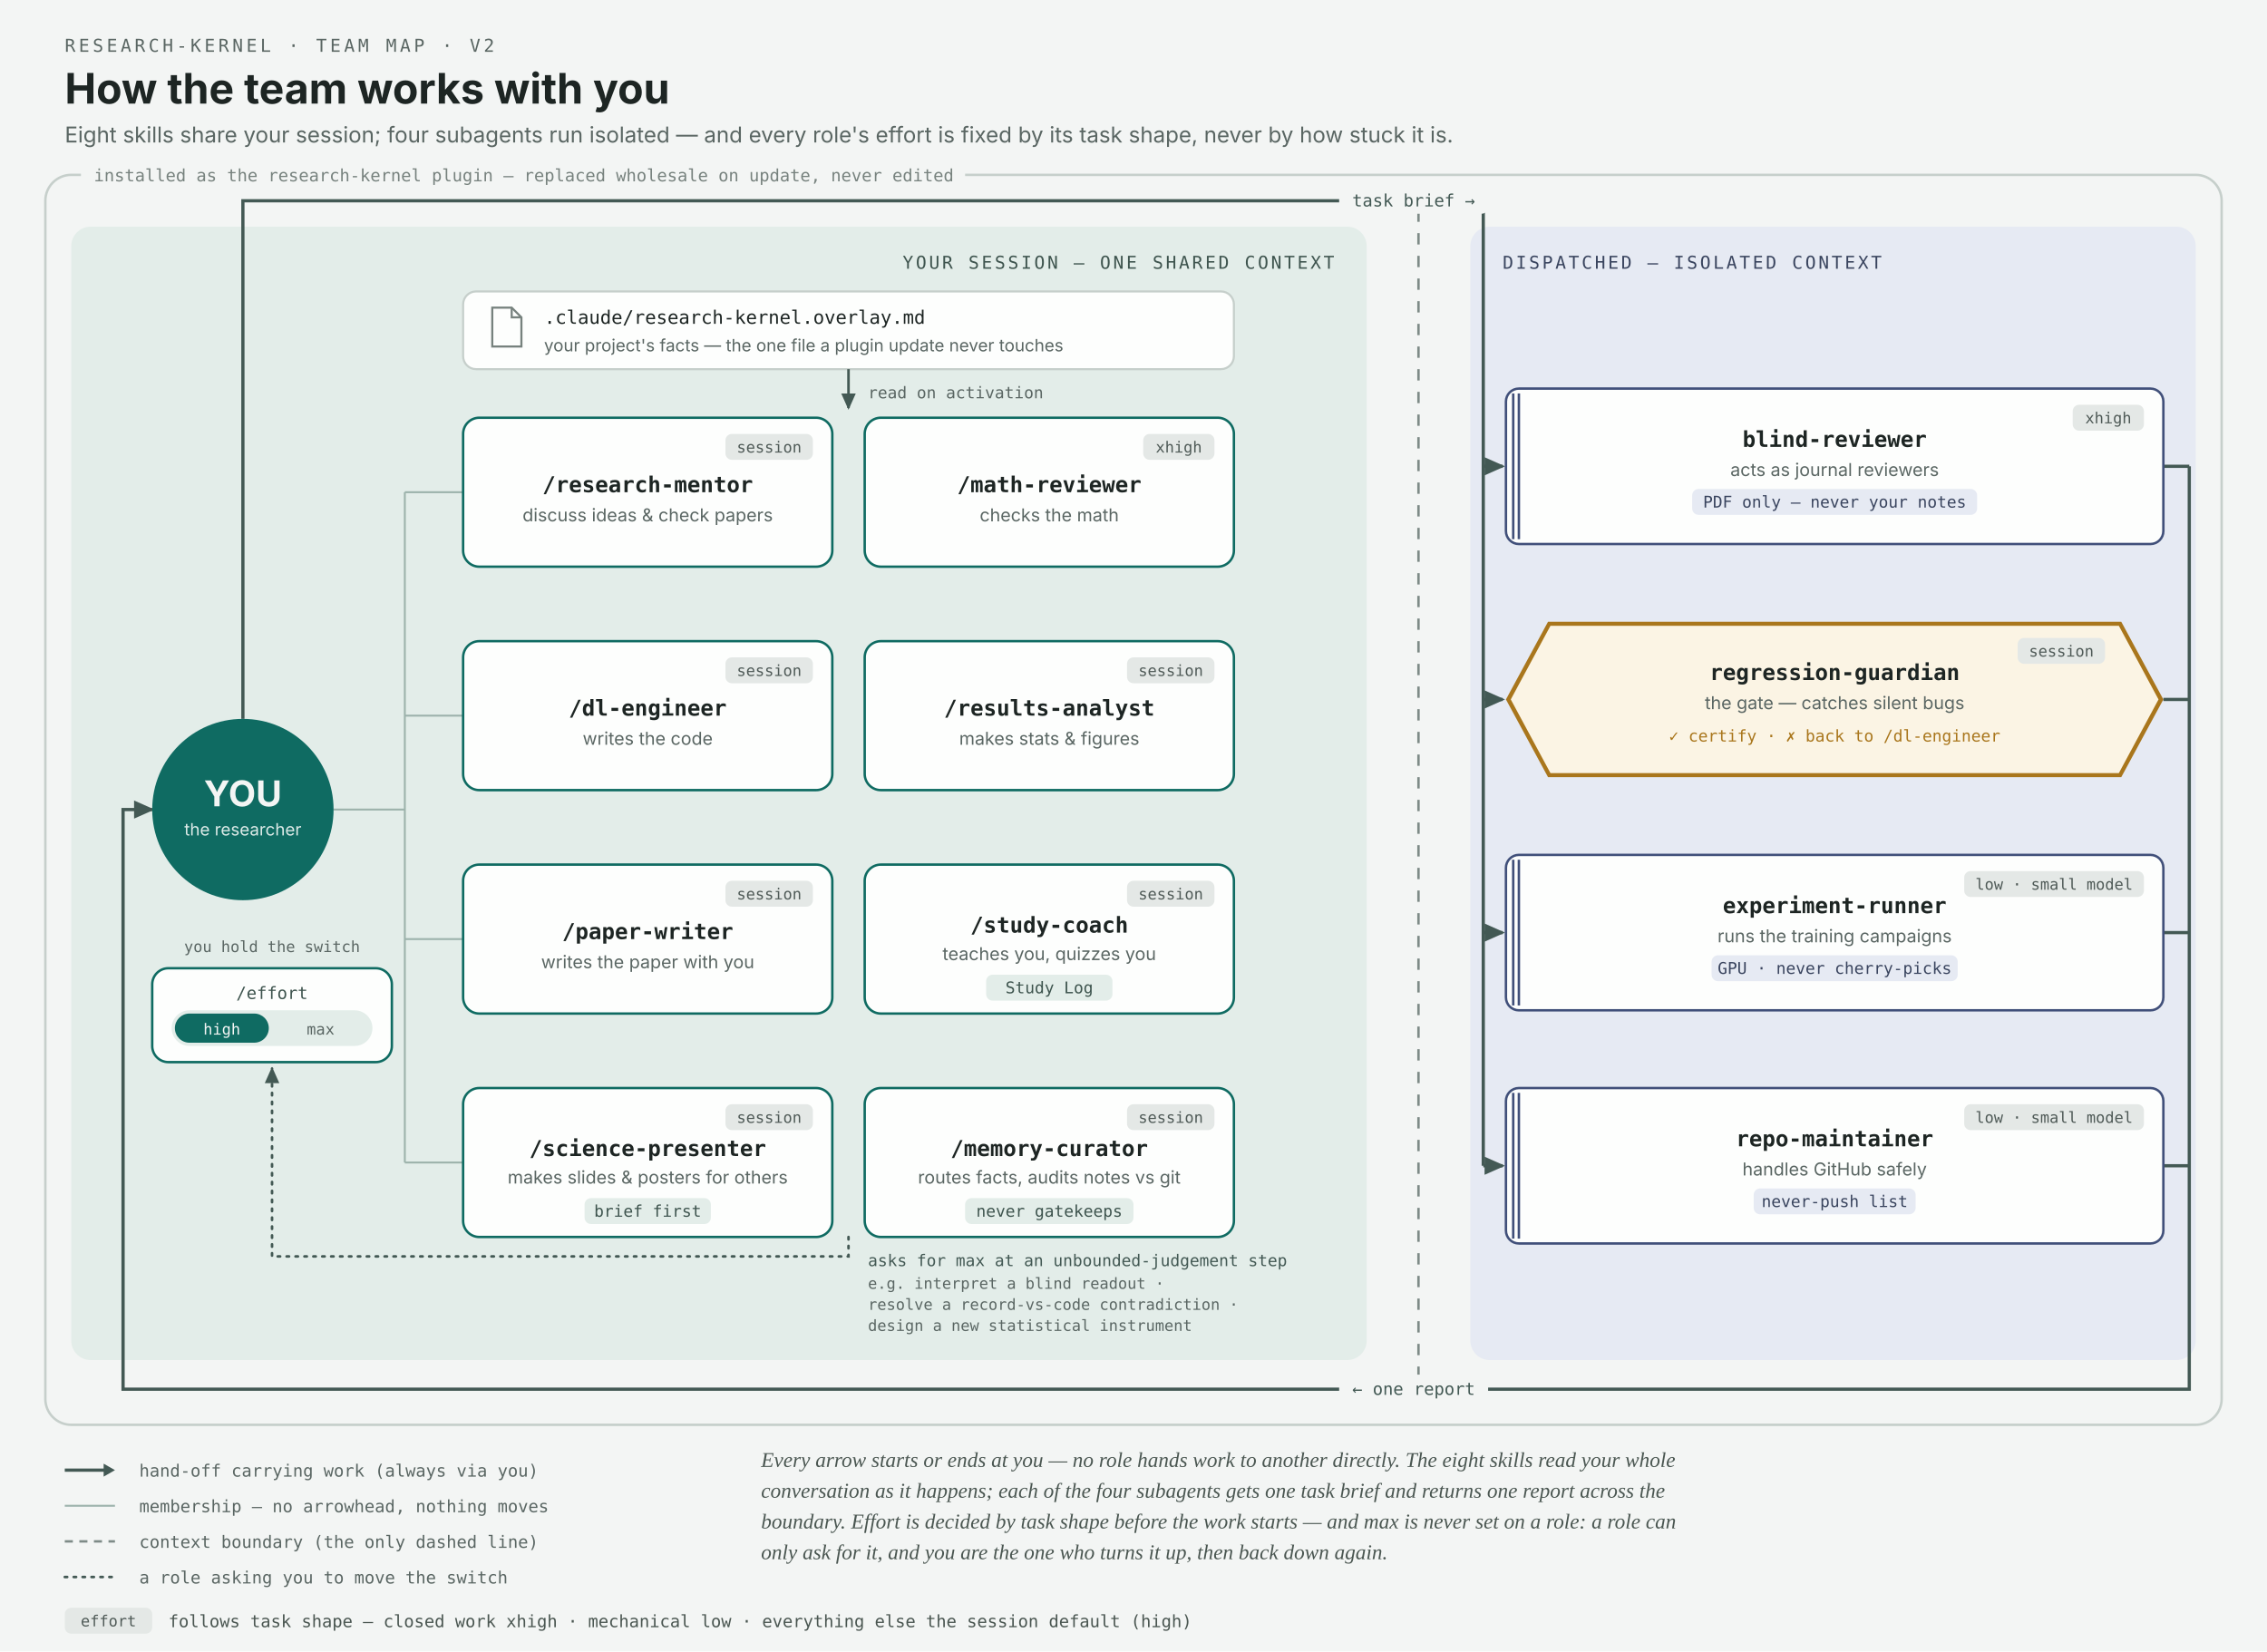
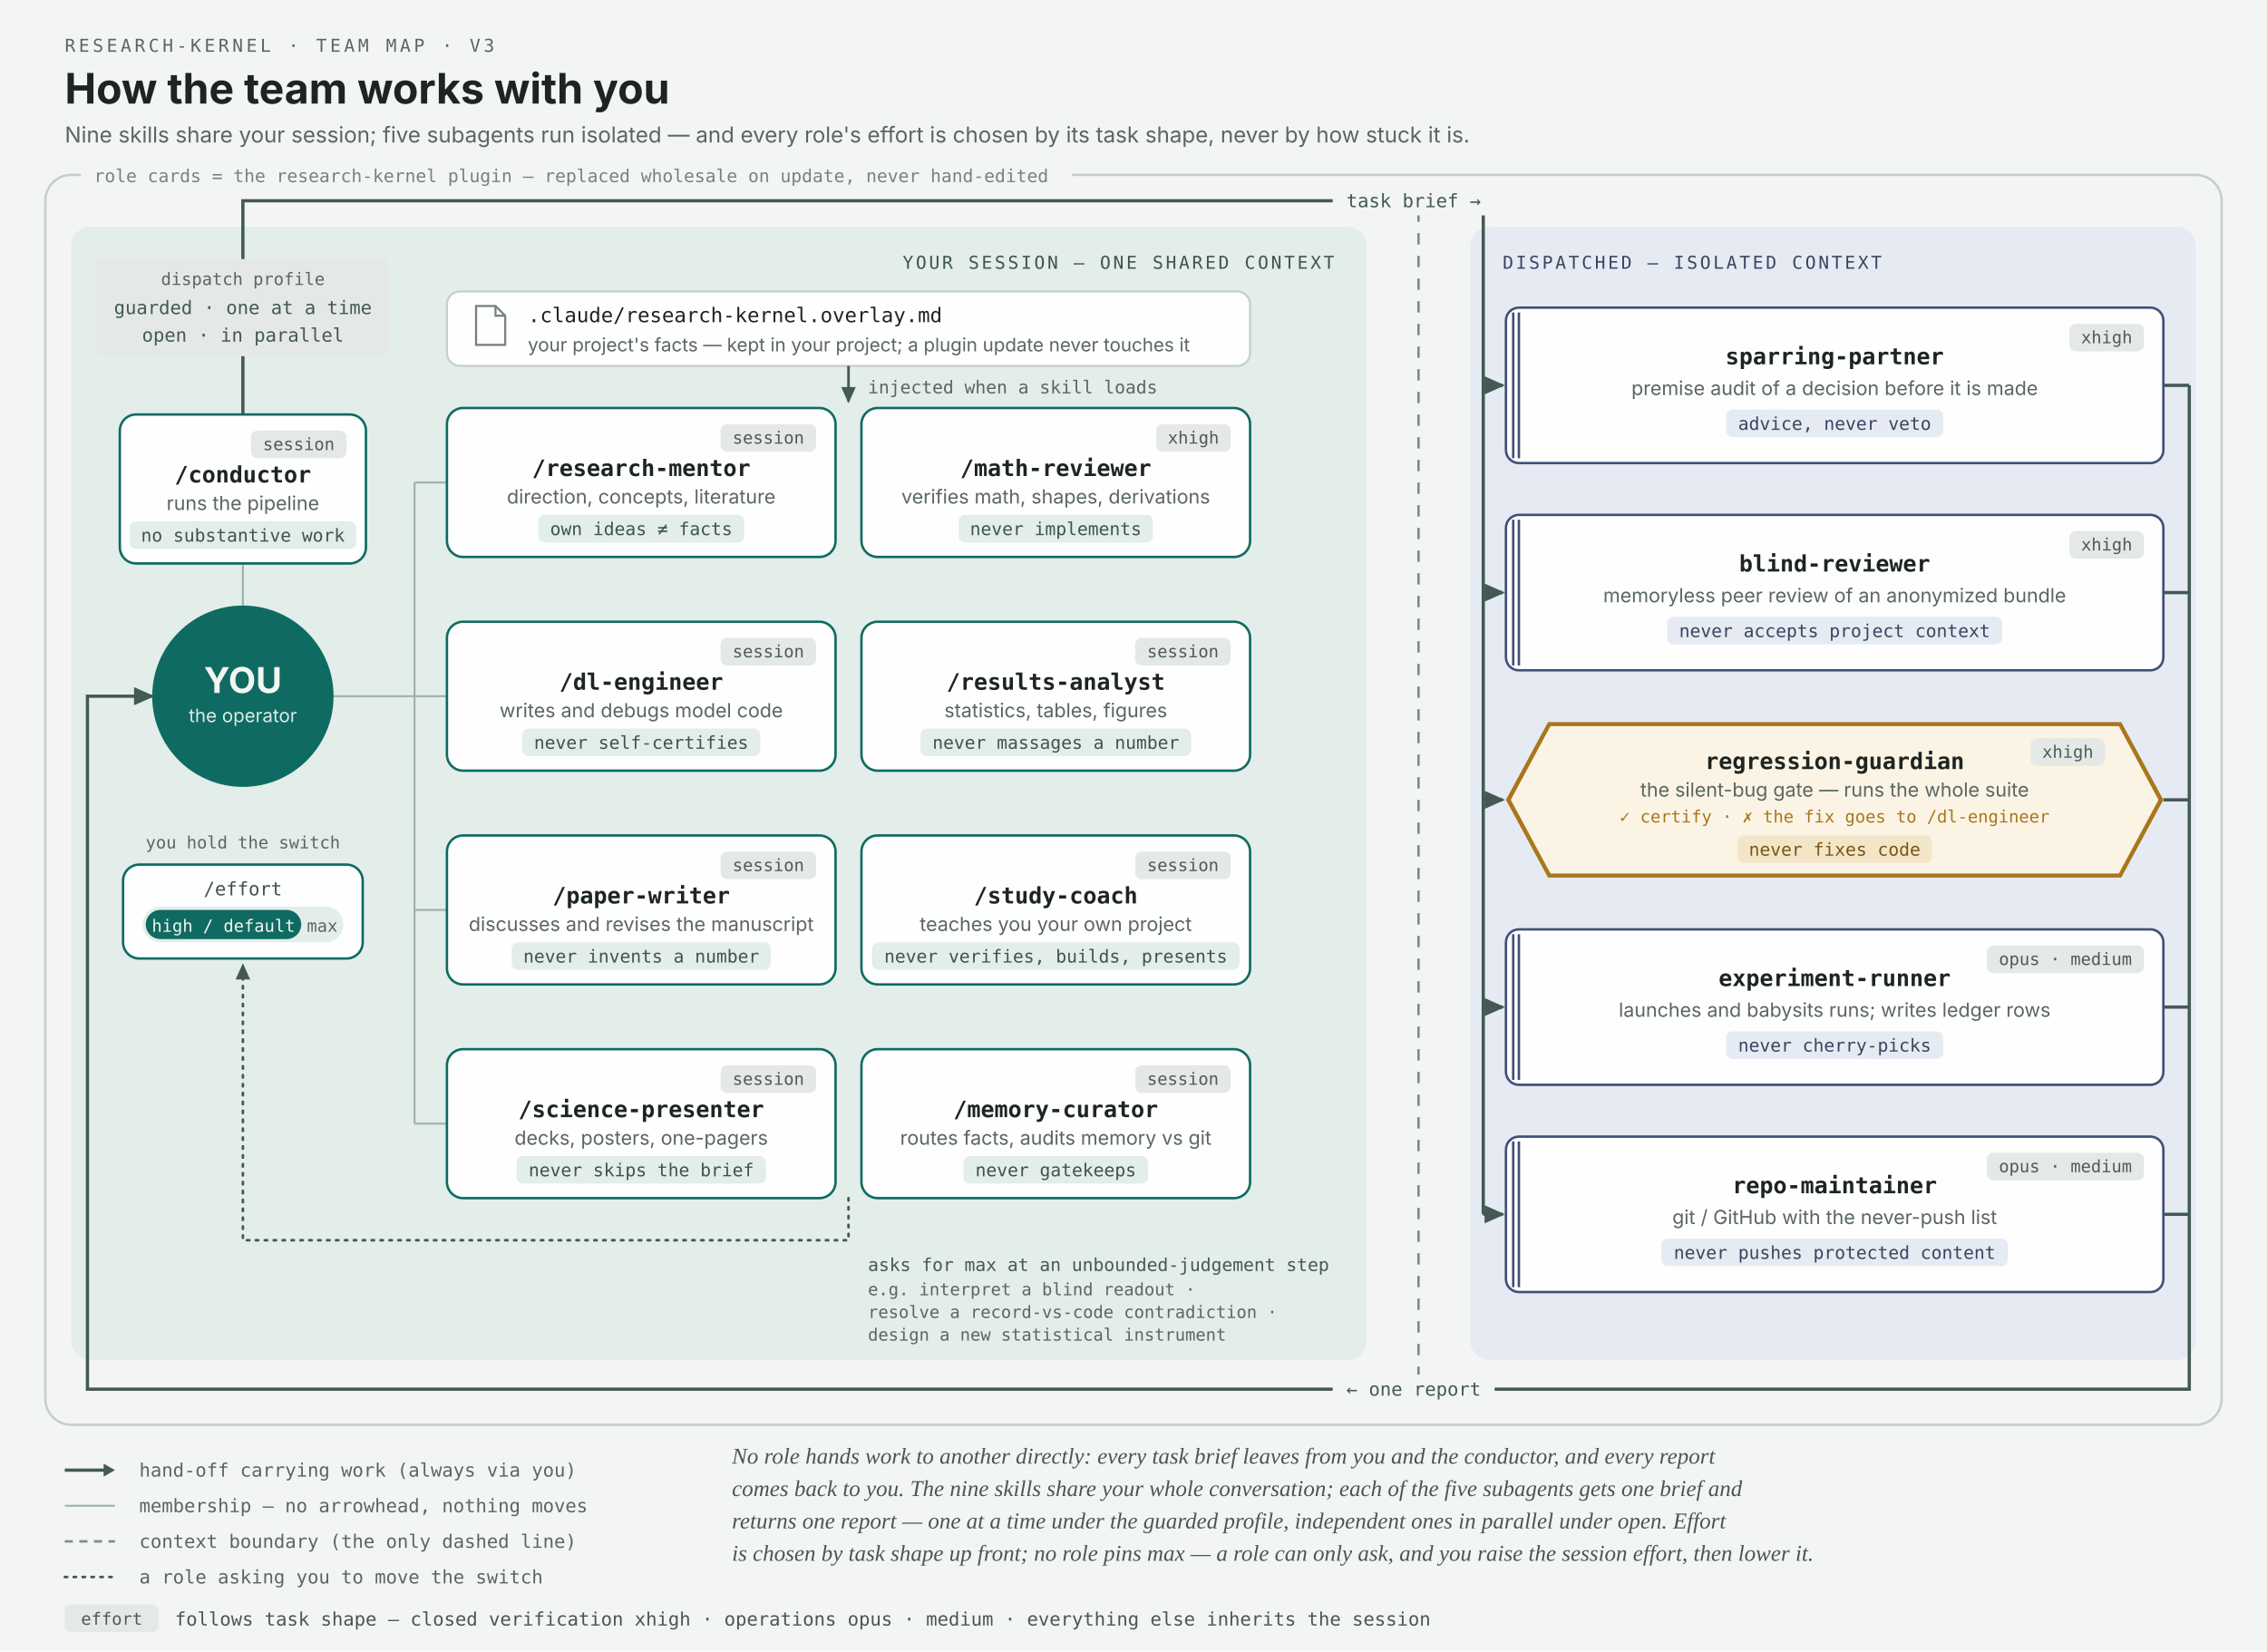
- <svg xmlns="http://www.w3.org/2000/svg" width="1400" height="1020" viewBox="0 0 1400 1020" role="img" aria-label="How the team works with you, version 2: eight skills share your session context; four subagents run isolated, receiving a task brief and returning one report; every role carries an effort badge set by its task shape, and only you hold the switch that raises the session to max.">
+ <svg xmlns="http://www.w3.org/2000/svg" width="1400" height="1020" viewBox="0 0 1400 1020" role="img" aria-label="How the team works with you, version 3: fourteen roles. Nine skills, the conductor among them, share your session context; five subagents run isolated, each receiving a task brief and returning one report, one at a time or in parallel according to the dispatch profile; every role carries an effort badge set by its task shape, and only you hold the switch that raises the session to max.">
  <defs>
    <marker id="head" viewBox="0 0 10 10" refX="8" refY="5" markerWidth="7" markerHeight="7" orient="auto-start-reverse">
      <path d="M 0 1 L 9 5 L 0 9 z" fill="#435954" />
    </marker>
  </defs>
  <style>
    .mono { font-family: ui-monospace, SFMono-Regular, Menlo, Consolas, monospace; }
    .sans { font-family: system-ui, -apple-system, "Segoe UI", sans-serif; }
    .serif { font-family: Georgia, "Times New Roman", serif; }
  </style>
  <rect x="0" y="0" width="1400" height="1020" fill="#F3F5F4" />
-   <text class="mono" x="40" y="32" font-size="11" letter-spacing="2" fill="#5A6663">RESEARCH-KERNEL · TEAM MAP · V2</text>
+   <text class="mono" x="40" y="32" font-size="11" letter-spacing="2" fill="#5A6663">RESEARCH-KERNEL · TEAM MAP · V3</text>
  <text class="sans" x="40" y="64" font-size="26" font-weight="700" fill="#1D2523">How the team works with you</text>
-   <text class="sans" x="40" y="88" font-size="13.5" fill="#5A6663">Eight skills share your session; four subagents run isolated — and every role's effort is fixed by its task shape, never by how stuck it is.</text>
+   <text class="sans" x="40" y="88" font-size="13.5" fill="#5A6663">Nine skills share your session; five subagents run isolated — and every role's effort is chosen by its task shape, never by how stuck it is.</text>
  <rect x="28" y="108" width="1344" height="772" rx="16" fill="none" stroke="#C6CFCB" stroke-width="1.5" />
-   <rect x="50" y="101" width="546" height="16" fill="#F3F5F4" />
-   <text class="mono" x="58" y="112" font-size="10.5" fill="#77827E">installed as the research-kernel plugin — replaced wholesale on update, never edited</text>
+   <rect x="50" y="100" width="612" height="17" fill="#F3F5F4" />
+   <text class="mono" x="58" y="112.5" font-size="11" fill="#77827E">role cards = the research-kernel plugin — replaced wholesale on update, never hand-edited</text>
  <rect x="44" y="140" width="800" height="700" rx="12" fill="#E3EDE9" />
  <rect x="908" y="140" width="448" height="700" rx="12" fill="#E6EAF3" />
  <line x1="876" y1="116" x2="876" y2="868" stroke="#7E8B87" stroke-width="1.5" stroke-dasharray="7 7" />
  <text class="mono" x="824" y="166" font-size="11" letter-spacing="1.5" text-anchor="end" fill="#3E544E">YOUR SESSION — ONE SHARED CONTEXT</text>
  <text class="mono" x="928" y="166" font-size="11" letter-spacing="1.5" fill="#39445E">DISPATCHED — ISOLATED CONTEXT</text>
-   <polyline points="150,444 150,124 916,124 916,720" fill="none" stroke="#435954" stroke-width="2" />
-   <line x1="916" y1="288" x2="928" y2="288" stroke="#435954" stroke-width="2" marker-end="url(#head)" />
-   <line x1="916" y1="432" x2="928" y2="432" stroke="#435954" stroke-width="2" marker-end="url(#head)" />
-   <line x1="916" y1="576" x2="928" y2="576" stroke="#435954" stroke-width="2" marker-end="url(#head)" />
-   <line x1="916" y1="720" x2="928" y2="720" stroke="#435954" stroke-width="2" marker-end="url(#head)" />
-   <line x1="1336" y1="288" x2="1352" y2="288" stroke="#435954" stroke-width="2" />
-   <line x1="1336" y1="432" x2="1352" y2="432" stroke="#435954" stroke-width="2" />
-   <line x1="1336" y1="576" x2="1352" y2="576" stroke="#435954" stroke-width="2" />
-   <line x1="1336" y1="720" x2="1352" y2="720" stroke="#435954" stroke-width="2" />
-   <polyline points="1352,288 1352,858 76,858 76,500 94,500" fill="none" stroke="#435954" stroke-width="2" marker-end="url(#head)" />
-   <rect x="827" y="115" width="92" height="17" rx="4" fill="#F3F5F4" />
-   <text class="mono" x="873" y="127.5" font-size="10.5" text-anchor="middle" fill="#435954">task brief →</text>
-   <rect x="827" y="849" width="92" height="17" rx="4" fill="#F3F5F4" />
-   <text class="mono" x="873" y="861.5" font-size="10.5" text-anchor="middle" fill="#435954">← one report</text>
-   <line x1="206" y1="500" x2="250" y2="500" stroke="#9DB3AC" stroke-width="1.2" />
-   <line x1="250" y1="304" x2="250" y2="718" stroke="#9DB3AC" stroke-width="1.2" />
-   <line x1="250" y1="304" x2="286" y2="304" stroke="#9DB3AC" stroke-width="1.2" />
-   <line x1="250" y1="442" x2="286" y2="442" stroke="#9DB3AC" stroke-width="1.2" />
-   <line x1="250" y1="580" x2="286" y2="580" stroke="#9DB3AC" stroke-width="1.2" />
-   <line x1="250" y1="718" x2="286" y2="718" stroke="#9DB3AC" stroke-width="1.2" />
-   <circle cx="150" cy="500" r="56" fill="#0F6B62" />
-   <text class="sans" x="150" y="498" font-size="22" font-weight="700" text-anchor="middle" fill="#F3F5F4">YOU</text>
-   <text class="sans" x="150" y="516" font-size="10.5" text-anchor="middle" fill="#DCEAE7">the researcher</text>
-   <text class="mono" x="168" y="588" font-size="9.5" text-anchor="middle" fill="#5A6663">you hold the switch</text>
-   <rect x="94" y="598" width="148" height="58" rx="10" fill="#FDFEFD" stroke="#0F6B62" stroke-width="1.5" />
-   <text class="mono" x="168" y="617" font-size="10.5" text-anchor="middle" fill="#3E544E">/effort</text>
-   <rect x="106" y="624" width="124" height="22" rx="11" fill="#E3EDE9" />
-   <rect x="108" y="626" width="58" height="18" rx="9" fill="#0F6B62" />
-   <text class="mono" x="137" y="639" font-size="9.5" text-anchor="middle" fill="#F3F5F4">high</text>
-   <text class="mono" x="198" y="639" font-size="9.5" text-anchor="middle" fill="#5A6663">max</text>
-   <polyline points="524,764 524,776 168,776 168,660" fill="none" stroke="#435954" stroke-width="1.6" stroke-dasharray="1.5 4" stroke-linecap="round" marker-end="url(#head)" />
-   <text class="mono" x="536" y="782" font-size="10" fill="#435954">asks for max at an unbounded-judgement step</text>
-   <text class="mono" x="536" y="796" font-size="9.5" fill="#5A6663">e.g. interpret a blind readout ·</text>
-   <text class="mono" x="536" y="809" font-size="9.5" fill="#5A6663">resolve a record-vs-code contradiction ·</text>
-   <text class="mono" x="536" y="822" font-size="9.5" fill="#5A6663">design a new statistical instrument</text>
-   <rect x="286" y="180" width="476" height="48" rx="8" fill="#FDFEFD" stroke="#C6CFCB" stroke-width="1.3" />
-   <path d="M 304 190 H 316 L 322 196 V 214 H 304 Z" fill="none" stroke="#77827E" stroke-width="1.3" />
-   <path d="M 316 190 V 196 H 322" fill="none" stroke="#77827E" stroke-width="1.3" />
-   <text class="mono" x="336" y="200" font-size="11.5" fill="#1D2523">.claude/research-kernel.overlay.md</text>
-   <text class="sans" x="336" y="217" font-size="10.5" fill="#5A6663">your project's facts — the one file a plugin update never touches</text>
-   <line x1="524" y1="228" x2="524" y2="252" stroke="#435954" stroke-width="1.6" marker-end="url(#head)" />
-   <text class="mono" x="536" y="246" font-size="10" fill="#5A6663">read on activation</text>
-   <g>
-     <rect x="286" y="258" width="228" height="92" rx="10" fill="#FDFEFD" stroke="#0F6B62" stroke-width="1.5" />
-     <rect x="448" y="268" width="54" height="16" rx="4" fill="#E4E8E6" />
-     <text class="mono" x="475" y="279.5" font-size="9.5" text-anchor="middle" fill="#4F5A57">session</text>
-     <text class="mono" x="400" y="304" font-size="13.5" font-weight="600" text-anchor="middle" fill="#1D2523">/research-mentor</text>
-     <text class="sans" x="400" y="322" font-size="11" text-anchor="middle" fill="#5A6663">discuss ideas &amp; check papers</text>
-   </g>
-   <g>
-     <rect x="534" y="258" width="228" height="92" rx="10" fill="#FDFEFD" stroke="#0F6B62" stroke-width="1.5" />
-     <rect x="706" y="268" width="44" height="16" rx="4" fill="#E4E8E6" />
-     <text class="mono" x="728" y="279.5" font-size="9.5" text-anchor="middle" fill="#4F5A57">xhigh</text>
-     <text class="mono" x="648" y="304" font-size="13.5" font-weight="600" text-anchor="middle" fill="#1D2523">/math-reviewer</text>
-     <text class="sans" x="648" y="322" font-size="11" text-anchor="middle" fill="#5A6663">checks the math</text>
-   </g>
-   <g>
-     <rect x="286" y="396" width="228" height="92" rx="10" fill="#FDFEFD" stroke="#0F6B62" stroke-width="1.5" />
-     <rect x="448" y="406" width="54" height="16" rx="4" fill="#E4E8E6" />
-     <text class="mono" x="475" y="417.5" font-size="9.5" text-anchor="middle" fill="#4F5A57">session</text>
-     <text class="mono" x="400" y="442" font-size="13.5" font-weight="600" text-anchor="middle" fill="#1D2523">/dl-engineer</text>
-     <text class="sans" x="400" y="460" font-size="11" text-anchor="middle" fill="#5A6663">writes the code</text>
-   </g>
-   <g>
-     <rect x="534" y="396" width="228" height="92" rx="10" fill="#FDFEFD" stroke="#0F6B62" stroke-width="1.5" />
-     <rect x="696" y="406" width="54" height="16" rx="4" fill="#E4E8E6" />
-     <text class="mono" x="723" y="417.5" font-size="9.5" text-anchor="middle" fill="#4F5A57">session</text>
-     <text class="mono" x="648" y="442" font-size="13.5" font-weight="600" text-anchor="middle" fill="#1D2523">/results-analyst</text>
-     <text class="sans" x="648" y="460" font-size="11" text-anchor="middle" fill="#5A6663">makes stats &amp; figures</text>
-   </g>
-   <g>
-     <rect x="286" y="534" width="228" height="92" rx="10" fill="#FDFEFD" stroke="#0F6B62" stroke-width="1.5" />
-     <rect x="448" y="544" width="54" height="16" rx="4" fill="#E4E8E6" />
-     <text class="mono" x="475" y="555.5" font-size="9.5" text-anchor="middle" fill="#4F5A57">session</text>
-     <text class="mono" x="400" y="580" font-size="13.5" font-weight="600" text-anchor="middle" fill="#1D2523">/paper-writer</text>
-     <text class="sans" x="400" y="598" font-size="11" text-anchor="middle" fill="#5A6663">writes the paper with you</text>
-   </g>
-   <g>
-     <rect x="534" y="534" width="228" height="92" rx="10" fill="#FDFEFD" stroke="#0F6B62" stroke-width="1.5" />
-     <rect x="696" y="544" width="54" height="16" rx="4" fill="#E4E8E6" />
-     <text class="mono" x="723" y="555.5" font-size="9.5" text-anchor="middle" fill="#4F5A57">session</text>
-     <text class="mono" x="648" y="576" font-size="13.5" font-weight="600" text-anchor="middle" fill="#1D2523">/study-coach</text>
-     <text class="sans" x="648" y="593" font-size="11" text-anchor="middle" fill="#5A6663">teaches you, quizzes you</text>
-     <rect x="609" y="602" width="78" height="16" rx="4" fill="#E3EDE9" />
-     <text class="mono" x="648" y="613.5" font-size="10" text-anchor="middle" fill="#3E544E">Study Log</text>
-   </g>
-   <g>
-     <rect x="286" y="672" width="228" height="92" rx="10" fill="#FDFEFD" stroke="#0F6B62" stroke-width="1.5" />
-     <rect x="448" y="682" width="54" height="16" rx="4" fill="#E4E8E6" />
-     <text class="mono" x="475" y="693.5" font-size="9.5" text-anchor="middle" fill="#4F5A57">session</text>
-     <text class="mono" x="400" y="714" font-size="13.5" font-weight="600" text-anchor="middle" fill="#1D2523">/science-presenter</text>
-     <text class="sans" x="400" y="731" font-size="11" text-anchor="middle" fill="#5A6663">makes slides &amp; posters for others</text>
-     <rect x="361" y="740" width="78" height="16" rx="4" fill="#E3EDE9" />
-     <text class="mono" x="400" y="751.5" font-size="10" text-anchor="middle" fill="#3E544E">brief first</text>
-   </g>
-   <g>
-     <rect x="534" y="672" width="228" height="92" rx="10" fill="#FDFEFD" stroke="#0F6B62" stroke-width="1.5" />
-     <rect x="696" y="682" width="54" height="16" rx="4" fill="#E4E8E6" />
-     <text class="mono" x="723" y="693.5" font-size="9.5" text-anchor="middle" fill="#4F5A57">session</text>
-     <text class="mono" x="648" y="714" font-size="13.5" font-weight="600" text-anchor="middle" fill="#1D2523">/memory-curator</text>
-     <text class="sans" x="648" y="731" font-size="11" text-anchor="middle" fill="#5A6663">routes facts, audits notes vs git</text>
-     <rect x="596" y="740" width="104" height="16" rx="4" fill="#E3EDE9" />
-     <text class="mono" x="648" y="751.5" font-size="10" text-anchor="middle" fill="#3E544E">never gatekeeps</text>
-   </g>
-   <g>
-     <rect x="930" y="240" width="406" height="96" rx="8" fill="#FDFEFD" stroke="#41507A" stroke-width="1.5" />
-     <line x1="934.5" y1="243" x2="934.5" y2="333" stroke="#41507A" stroke-width="1.5" />
-     <line x1="938" y1="243" x2="938" y2="333" stroke="#41507A" stroke-width="1.5" />
-     <rect x="1280" y="250" width="44" height="16" rx="4" fill="#E4E8E6" />
-     <text class="mono" x="1302" y="261.5" font-size="9.5" text-anchor="middle" fill="#4F5A57">xhigh</text>
-     <text class="mono" x="1133" y="276" font-size="13.5" font-weight="600" text-anchor="middle" fill="#1D2523">blind-reviewer</text>
-     <text class="sans" x="1133" y="294" font-size="11" text-anchor="middle" fill="#5A6663">acts as journal reviewers</text>
-     <rect x="1045" y="302" width="176" height="16" rx="4" fill="#E6EAF3" />
-     <text class="mono" x="1133" y="313.5" font-size="10" text-anchor="middle" fill="#39445E">PDF only — never your notes</text>
-   </g>
-   <g>
-     <polygon points="956,384 1310,384 1336,432 1310,480 956,480 930,432" fill="#A9761C" />
-     <polygon points="957.5,386.5 1308.5,386.5 1333,432 1308.5,477.5 957.5,477.5 933,432" fill="#FBF4E4" />
-     <rect x="1246" y="394" width="54" height="16" rx="4" fill="#E4E8E6" />
-     <text class="mono" x="1273" y="405.5" font-size="9.5" text-anchor="middle" fill="#4F5A57">session</text>
-     <text class="mono" x="1133" y="420" font-size="13.5" font-weight="600" text-anchor="middle" fill="#1D2523">regression-guardian</text>
-     <text class="sans" x="1133" y="438" font-size="11" text-anchor="middle" fill="#5A6663">the gate — catches silent bugs</text>
-     <text class="mono" x="1133" y="458" font-size="10" text-anchor="middle" fill="#A9761C">✓ certify   ·   ✗ back to /dl-engineer</text>
-   </g>
-   <g>
-     <rect x="930" y="528" width="406" height="96" rx="8" fill="#FDFEFD" stroke="#41507A" stroke-width="1.5" />
-     <line x1="934.5" y1="531" x2="934.5" y2="621" stroke="#41507A" stroke-width="1.5" />
-     <line x1="938" y1="531" x2="938" y2="621" stroke="#41507A" stroke-width="1.5" />
-     <rect x="1213" y="538" width="111" height="16" rx="4" fill="#E4E8E6" />
-     <text class="mono" x="1268.5" y="549.5" font-size="9.5" text-anchor="middle" fill="#4F5A57">low · small model</text>
-     <text class="mono" x="1133" y="564" font-size="13.5" font-weight="600" text-anchor="middle" fill="#1D2523">experiment-runner</text>
-     <text class="sans" x="1133" y="582" font-size="11" text-anchor="middle" fill="#5A6663">runs the training campaigns</text>
-     <rect x="1057" y="590" width="152" height="16" rx="4" fill="#E6EAF3" />
-     <text class="mono" x="1133" y="601.5" font-size="10" text-anchor="middle" fill="#39445E">GPU · never cherry-picks</text>
-   </g>
-   <g>
-     <rect x="930" y="672" width="406" height="96" rx="8" fill="#FDFEFD" stroke="#41507A" stroke-width="1.5" />
-     <line x1="934.5" y1="675" x2="934.5" y2="765" stroke="#41507A" stroke-width="1.5" />
-     <line x1="938" y1="675" x2="938" y2="765" stroke="#41507A" stroke-width="1.5" />
-     <rect x="1213" y="682" width="111" height="16" rx="4" fill="#E4E8E6" />
-     <text class="mono" x="1268.5" y="693.5" font-size="9.5" text-anchor="middle" fill="#4F5A57">low · small model</text>
-     <text class="mono" x="1133" y="708" font-size="13.5" font-weight="600" text-anchor="middle" fill="#1D2523">repo-maintainer</text>
-     <text class="sans" x="1133" y="726" font-size="11" text-anchor="middle" fill="#5A6663">handles GitHub safely</text>
-     <rect x="1083" y="734" width="100" height="16" rx="4" fill="#E6EAF3" />
-     <text class="mono" x="1133" y="745.5" font-size="10" text-anchor="middle" fill="#39445E">never-push list</text>
+   <polyline points="150,256 150,124 916,124 916,750" fill="none" stroke="#435954" stroke-width="2" />
+   <line x1="916" y1="238" x2="928" y2="238" stroke="#435954" stroke-width="2" marker-end="url(#head)" />
+   <line x1="916" y1="366" x2="928" y2="366" stroke="#435954" stroke-width="2" marker-end="url(#head)" />
+   <line x1="916" y1="494" x2="928" y2="494" stroke="#435954" stroke-width="2" marker-end="url(#head)" />
+   <line x1="916" y1="622" x2="928" y2="622" stroke="#435954" stroke-width="2" marker-end="url(#head)" />
+   <line x1="916" y1="750" x2="928" y2="750" stroke="#435954" stroke-width="2" marker-end="url(#head)" />
+   <line x1="1336" y1="238" x2="1352" y2="238" stroke="#435954" stroke-width="2" />
+   <line x1="1336" y1="366" x2="1352" y2="366" stroke="#435954" stroke-width="2" />
+   <line x1="1336" y1="494" x2="1352" y2="494" stroke="#435954" stroke-width="2" />
+   <line x1="1336" y1="622" x2="1352" y2="622" stroke="#435954" stroke-width="2" />
+   <line x1="1336" y1="750" x2="1352" y2="750" stroke="#435954" stroke-width="2" />
+   <polyline points="1352,238 1352,858 54,858 54,430 94,430" fill="none" stroke="#435954" stroke-width="2" marker-end="url(#head)" />
+   <rect x="823" y="115" width="100" height="18" rx="4" fill="#F3F5F4" />
+   <text class="mono" x="873" y="128" font-size="11.5" text-anchor="middle" fill="#435954">task brief →</text>
+   <rect x="823" y="849" width="100" height="18" rx="4" fill="#F3F5F4" />
+   <text class="mono" x="873" y="862" font-size="11.5" text-anchor="middle" fill="#435954">← one report</text>
+   <rect x="60" y="160" width="180" height="60" rx="4" fill="#E4E8E6" />
+   <text class="mono" x="150" y="176" font-size="10.5" text-anchor="middle" fill="#5A6663">dispatch profile</text>
+   <text class="mono" x="150" y="194" font-size="11.5" text-anchor="middle" fill="#435954">guarded · one at a time</text>
+   <text class="mono" x="150" y="211" font-size="11.5" text-anchor="middle" fill="#435954">open · in parallel</text>
+   <line x1="150" y1="348" x2="150" y2="374" stroke="#9DB3AC" stroke-width="1.2" />
+   <line x1="206" y1="430" x2="256" y2="430" stroke="#9DB3AC" stroke-width="1.2" />
+   <line x1="256" y1="298" x2="256" y2="694" stroke="#9DB3AC" stroke-width="1.2" />
+   <line x1="256" y1="298" x2="276" y2="298" stroke="#9DB3AC" stroke-width="1.2" />
+   <line x1="256" y1="430" x2="276" y2="430" stroke="#9DB3AC" stroke-width="1.2" />
+   <line x1="256" y1="562" x2="276" y2="562" stroke="#9DB3AC" stroke-width="1.2" />
+   <line x1="256" y1="694" x2="276" y2="694" stroke="#9DB3AC" stroke-width="1.2" />
+   <circle cx="150" cy="430" r="56" fill="#0F6B62" />
+   <text class="sans" x="150" y="428" font-size="22" font-weight="700" text-anchor="middle" fill="#F3F5F4">YOU</text>
+   <text class="sans" x="150" y="446" font-size="11.5" text-anchor="middle" fill="#DCEAE7">the operator</text>
+   <text class="mono" x="150" y="524" font-size="10.5" text-anchor="middle" fill="#5A6663">you hold the switch</text>
+   <rect x="76" y="534" width="148" height="58" rx="10" fill="#FDFEFD" stroke="#0F6B62" stroke-width="1.5" />
+   <text class="mono" x="150" y="553" font-size="11.5" text-anchor="middle" fill="#3E544E">/effort</text>
+   <rect x="88" y="560" width="124" height="22" rx="11" fill="#E3EDE9" />
+   <rect x="90" y="562" width="96" height="18" rx="9" fill="#0F6B62" />
+   <text class="mono" x="138" y="575.5" font-size="10.5" text-anchor="middle" fill="#F3F5F4">high / default</text>
+   <text class="mono" x="199" y="575.5" font-size="10.5" text-anchor="middle" fill="#5A6663">max</text>
+   <polyline points="524,740 524,766 150,766 150,596" fill="none" stroke="#435954" stroke-width="1.6" stroke-dasharray="1.5 4" stroke-linecap="round" marker-end="url(#head)" />
+   <text class="mono" x="536" y="785" font-size="11" fill="#435954">asks for max at an unbounded-judgement step</text>
+   <text class="mono" x="536" y="800" font-size="10.5" fill="#5A6663">e.g. interpret a blind readout ·</text>
+   <text class="mono" x="536" y="814" font-size="10.5" fill="#5A6663">resolve a record-vs-code contradiction ·</text>
+   <text class="mono" x="536" y="828" font-size="10.5" fill="#5A6663">design a new statistical instrument</text>
+   <rect x="276" y="180" width="496" height="46" rx="8" fill="#FDFEFD" stroke="#C6CFCB" stroke-width="1.3" />
+   <path d="M 294 189 H 306 L 312 195 V 213 H 294 Z" fill="none" stroke="#77827E" stroke-width="1.3" />
+   <path d="M 306 189 V 195 H 312" fill="none" stroke="#77827E" stroke-width="1.3" />
+   <text class="mono" x="326" y="199" font-size="12.5" fill="#1D2523">.claude/research-kernel.overlay.md</text>
+   <text class="sans" x="326" y="217" font-size="11.5" fill="#5A6663">your project's facts — kept in your project; a plugin update never touches it</text>
+   <line x1="524" y1="226" x2="524" y2="248" stroke="#435954" stroke-width="1.6" marker-end="url(#head)" />
+   <text class="mono" x="536" y="243" font-size="11" fill="#5A6663">injected when a skill loads</text>
+   <g>
+     <rect x="74" y="256" width="152" height="92" rx="10" fill="#FDFEFD" stroke="#0F6B62" stroke-width="1.5" />
+     <rect x="155" y="266" width="59" height="17" rx="4" fill="#E4E8E6" />
+     <text class="mono" x="184.5" y="278" font-size="10.5" text-anchor="middle" fill="#4F5A57">session</text>
+     <text class="mono" x="150" y="298" font-size="14" font-weight="600" text-anchor="middle" fill="#1D2523">/conductor</text>
+     <text class="sans" x="150" y="315" font-size="12" text-anchor="middle" fill="#5A6663">runs the pipeline</text>
+     <rect x="80" y="322" width="140" height="17" rx="4" fill="#E3EDE9" />
+     <text class="mono" x="150" y="334.5" font-size="11" text-anchor="middle" fill="#3E544E">no substantive work</text>
+   </g>
+   <g>
+     <rect x="276" y="252" width="240" height="92" rx="10" fill="#FDFEFD" stroke="#0F6B62" stroke-width="1.5" />
+     <rect x="445" y="262" width="59" height="17" rx="4" fill="#E4E8E6" />
+     <text class="mono" x="474.5" y="274" font-size="10.5" text-anchor="middle" fill="#4F5A57">session</text>
+     <text class="mono" x="396" y="294" font-size="14" font-weight="600" text-anchor="middle" fill="#1D2523">/research-mentor</text>
+     <text class="sans" x="396" y="311" font-size="12" text-anchor="middle" fill="#5A6663">direction, concepts, literature</text>
+     <rect x="332.5" y="318" width="127" height="17" rx="4" fill="#E3EDE9" />
+     <text class="mono" x="396" y="330.5" font-size="11" text-anchor="middle" fill="#3E544E">own ideas ≠ facts</text>
+   </g>
+   <g>
+     <rect x="532" y="252" width="240" height="92" rx="10" fill="#FDFEFD" stroke="#0F6B62" stroke-width="1.5" />
+     <rect x="714" y="262" width="46" height="17" rx="4" fill="#E4E8E6" />
+     <text class="mono" x="737" y="274" font-size="10.5" text-anchor="middle" fill="#4F5A57">xhigh</text>
+     <text class="mono" x="652" y="294" font-size="14" font-weight="600" text-anchor="middle" fill="#1D2523">/math-reviewer</text>
+     <text class="sans" x="652" y="311" font-size="12" text-anchor="middle" fill="#5A6663">verifies math, shapes, derivations</text>
+     <rect x="592" y="318" width="120" height="17" rx="4" fill="#E3EDE9" />
+     <text class="mono" x="652" y="330.5" font-size="11" text-anchor="middle" fill="#3E544E">never implements</text>
+   </g>
+   <g>
+     <rect x="276" y="384" width="240" height="92" rx="10" fill="#FDFEFD" stroke="#0F6B62" stroke-width="1.5" />
+     <rect x="445" y="394" width="59" height="17" rx="4" fill="#E4E8E6" />
+     <text class="mono" x="474.5" y="406" font-size="10.5" text-anchor="middle" fill="#4F5A57">session</text>
+     <text class="mono" x="396" y="426" font-size="14" font-weight="600" text-anchor="middle" fill="#1D2523">/dl-engineer</text>
+     <text class="sans" x="396" y="443" font-size="12" text-anchor="middle" fill="#5A6663">writes and debugs model code</text>
+     <rect x="322.5" y="450" width="147" height="17" rx="4" fill="#E3EDE9" />
+     <text class="mono" x="396" y="462.5" font-size="11" text-anchor="middle" fill="#3E544E">never self-certifies</text>
+   </g>
+   <g>
+     <rect x="532" y="384" width="240" height="92" rx="10" fill="#FDFEFD" stroke="#0F6B62" stroke-width="1.5" />
+     <rect x="701" y="394" width="59" height="17" rx="4" fill="#E4E8E6" />
+     <text class="mono" x="730.5" y="406" font-size="10.5" text-anchor="middle" fill="#4F5A57">session</text>
+     <text class="mono" x="652" y="426" font-size="14" font-weight="600" text-anchor="middle" fill="#1D2523">/results-analyst</text>
+     <text class="sans" x="652" y="443" font-size="12" text-anchor="middle" fill="#5A6663">statistics, tables, figures</text>
+     <rect x="568.5" y="450" width="167" height="17" rx="4" fill="#E3EDE9" />
+     <text class="mono" x="652" y="462.5" font-size="11" text-anchor="middle" fill="#3E544E">never massages a number</text>
+   </g>
+   <g>
+     <rect x="276" y="516" width="240" height="92" rx="10" fill="#FDFEFD" stroke="#0F6B62" stroke-width="1.5" />
+     <rect x="445" y="526" width="59" height="17" rx="4" fill="#E4E8E6" />
+     <text class="mono" x="474.5" y="538" font-size="10.5" text-anchor="middle" fill="#4F5A57">session</text>
+     <text class="mono" x="396" y="558" font-size="14" font-weight="600" text-anchor="middle" fill="#1D2523">/paper-writer</text>
+     <text class="sans" x="396" y="575" font-size="12" text-anchor="middle" fill="#5A6663">discusses and revises the manuscript</text>
+     <rect x="316" y="582" width="160" height="17" rx="4" fill="#E3EDE9" />
+     <text class="mono" x="396" y="594.5" font-size="11" text-anchor="middle" fill="#3E544E">never invents a number</text>
+   </g>
+   <g>
+     <rect x="532" y="516" width="240" height="92" rx="10" fill="#FDFEFD" stroke="#0F6B62" stroke-width="1.5" />
+     <rect x="701" y="526" width="59" height="17" rx="4" fill="#E4E8E6" />
+     <text class="mono" x="730.5" y="538" font-size="10.5" text-anchor="middle" fill="#4F5A57">session</text>
+     <text class="mono" x="652" y="558" font-size="14" font-weight="600" text-anchor="middle" fill="#1D2523">/study-coach</text>
+     <text class="sans" x="652" y="575" font-size="12" text-anchor="middle" fill="#5A6663">teaches you your own project</text>
+     <rect x="538.5" y="582" width="227" height="17" rx="4" fill="#E3EDE9" />
+     <text class="mono" x="652" y="594.5" font-size="11" text-anchor="middle" fill="#3E544E">never verifies, builds, presents</text>
+   </g>
+   <g>
+     <rect x="276" y="648" width="240" height="92" rx="10" fill="#FDFEFD" stroke="#0F6B62" stroke-width="1.5" />
+     <rect x="445" y="658" width="59" height="17" rx="4" fill="#E4E8E6" />
+     <text class="mono" x="474.5" y="670" font-size="10.5" text-anchor="middle" fill="#4F5A57">session</text>
+     <text class="mono" x="396" y="690" font-size="14" font-weight="600" text-anchor="middle" fill="#1D2523">/science-presenter</text>
+     <text class="sans" x="396" y="707" font-size="12" text-anchor="middle" fill="#5A6663">decks, posters, one-pagers</text>
+     <rect x="319" y="714" width="154" height="17" rx="4" fill="#E3EDE9" />
+     <text class="mono" x="396" y="726.5" font-size="11" text-anchor="middle" fill="#3E544E">never skips the brief</text>
+   </g>
+   <g>
+     <rect x="532" y="648" width="240" height="92" rx="10" fill="#FDFEFD" stroke="#0F6B62" stroke-width="1.5" />
+     <rect x="701" y="658" width="59" height="17" rx="4" fill="#E4E8E6" />
+     <text class="mono" x="730.5" y="670" font-size="10.5" text-anchor="middle" fill="#4F5A57">session</text>
+     <text class="mono" x="652" y="690" font-size="14" font-weight="600" text-anchor="middle" fill="#1D2523">/memory-curator</text>
+     <text class="sans" x="652" y="707" font-size="12" text-anchor="middle" fill="#5A6663">routes facts, audits memory vs git</text>
+     <rect x="595" y="714" width="114" height="17" rx="4" fill="#E3EDE9" />
+     <text class="mono" x="652" y="726.5" font-size="11" text-anchor="middle" fill="#3E544E">never gatekeeps</text>
+   </g>
+   <g>
+     <rect x="930" y="190" width="406" height="96" rx="8" fill="#FDFEFD" stroke="#41507A" stroke-width="1.5" />
+     <line x1="934.5" y1="193" x2="934.5" y2="283" stroke="#41507A" stroke-width="1.5" />
+     <line x1="938" y1="193" x2="938" y2="283" stroke="#41507A" stroke-width="1.5" />
+     <rect x="1278" y="200" width="46" height="17" rx="4" fill="#E4E8E6" />
+     <text class="mono" x="1301" y="212" font-size="10.5" text-anchor="middle" fill="#4F5A57">xhigh</text>
+     <text class="mono" x="1133" y="225" font-size="14" font-weight="600" text-anchor="middle" fill="#1D2523">sparring-partner</text>
+     <text class="sans" x="1133" y="244" font-size="12" text-anchor="middle" fill="#5A6663">premise audit of a decision before it is made</text>
+     <rect x="1066" y="253" width="134" height="17" rx="4" fill="#E6EAF3" />
+     <text class="mono" x="1133" y="265.5" font-size="11" text-anchor="middle" fill="#39445E">advice, never veto</text>
+   </g>
+   <g>
+     <rect x="930" y="318" width="406" height="96" rx="8" fill="#FDFEFD" stroke="#41507A" stroke-width="1.5" />
+     <line x1="934.5" y1="321" x2="934.5" y2="411" stroke="#41507A" stroke-width="1.5" />
+     <line x1="938" y1="321" x2="938" y2="411" stroke="#41507A" stroke-width="1.5" />
+     <rect x="1278" y="328" width="46" height="17" rx="4" fill="#E4E8E6" />
+     <text class="mono" x="1301" y="340" font-size="10.5" text-anchor="middle" fill="#4F5A57">xhigh</text>
+     <text class="mono" x="1133" y="353" font-size="14" font-weight="600" text-anchor="middle" fill="#1D2523">blind-reviewer</text>
+     <text class="sans" x="1133" y="372" font-size="12" text-anchor="middle" fill="#5A6663">memoryless peer review of an anonymized bundle</text>
+     <rect x="1029.5" y="381" width="207" height="17" rx="4" fill="#E6EAF3" />
+     <text class="mono" x="1133" y="393.5" font-size="11" text-anchor="middle" fill="#39445E">never accepts project context</text>
+   </g>
+   <g>
+     <polygon points="956,446 1310,446 1336,494 1310,542 956,542 930,494" fill="#A9761C" />
+     <polygon points="957.5,448.5 1308.5,448.5 1333,494 1308.5,539.5 957.5,539.5 933,494" fill="#FBF4E4" />
+     <rect x="1254" y="456" width="46" height="17" rx="4" fill="#E4E8E6" />
+     <text class="mono" x="1277" y="468" font-size="10.5" text-anchor="middle" fill="#4F5A57">xhigh</text>
+     <text class="mono" x="1133" y="475" font-size="14" font-weight="600" text-anchor="middle" fill="#1D2523">regression-guardian</text>
+     <text class="sans" x="1133" y="492" font-size="12" text-anchor="middle" fill="#5A6663">the silent-bug gate — runs the whole suite</text>
+     <text class="mono" x="1133" y="508" font-size="10.5" text-anchor="middle" fill="#A9761C">✓ certify   ·   ✗ the fix goes to /dl-engineer</text>
+     <rect x="1073" y="516" width="120" height="17" rx="4" fill="#F3E6C8" />
+     <text class="mono" x="1133" y="528.5" font-size="11" text-anchor="middle" fill="#7A5414">never fixes code</text>
+   </g>
+   <g>
+     <rect x="930" y="574" width="406" height="96" rx="8" fill="#FDFEFD" stroke="#41507A" stroke-width="1.5" />
+     <line x1="934.5" y1="577" x2="934.5" y2="667" stroke="#41507A" stroke-width="1.5" />
+     <line x1="938" y1="577" x2="938" y2="667" stroke="#41507A" stroke-width="1.5" />
+     <rect x="1227" y="584" width="97" height="17" rx="4" fill="#E4E8E6" />
+     <text class="mono" x="1275.5" y="596" font-size="10.5" text-anchor="middle" fill="#4F5A57">opus · medium</text>
+     <text class="mono" x="1133" y="609" font-size="14" font-weight="600" text-anchor="middle" fill="#1D2523">experiment-runner</text>
+     <text class="sans" x="1133" y="628" font-size="12" text-anchor="middle" fill="#5A6663">launches and babysits runs; writes ledger rows</text>
+     <rect x="1066" y="637" width="134" height="17" rx="4" fill="#E6EAF3" />
+     <text class="mono" x="1133" y="649.5" font-size="11" text-anchor="middle" fill="#39445E">never cherry-picks</text>
+   </g>
+   <g>
+     <rect x="930" y="702" width="406" height="96" rx="8" fill="#FDFEFD" stroke="#41507A" stroke-width="1.5" />
+     <line x1="934.5" y1="705" x2="934.5" y2="795" stroke="#41507A" stroke-width="1.5" />
+     <line x1="938" y1="705" x2="938" y2="795" stroke="#41507A" stroke-width="1.5" />
+     <rect x="1227" y="712" width="97" height="17" rx="4" fill="#E4E8E6" />
+     <text class="mono" x="1275.5" y="724" font-size="10.5" text-anchor="middle" fill="#4F5A57">opus · medium</text>
+     <text class="mono" x="1133" y="737" font-size="14" font-weight="600" text-anchor="middle" fill="#1D2523">repo-maintainer</text>
+     <text class="sans" x="1133" y="756" font-size="12" text-anchor="middle" fill="#5A6663">git / GitHub with the never-push list</text>
+     <rect x="1026" y="765" width="214" height="17" rx="4" fill="#E6EAF3" />
+     <text class="mono" x="1133" y="777.5" font-size="11" text-anchor="middle" fill="#39445E">never pushes protected content</text>
  </g>
  <g>
    <line x1="40" y1="908" x2="66" y2="908" stroke="#435954" stroke-width="2" />
    <path d="M 64 904 L 71 908 L 64 912 z" fill="#435954" />
-     <text class="mono" x="86" y="912" font-size="10.5" fill="#5A6663">hand-off carrying work (always via you)</text>
+     <text class="mono" x="86" y="912" font-size="11.5" fill="#5A6663">hand-off carrying work (always via you)</text>
    <line x1="40" y1="930" x2="71" y2="930" stroke="#9DB3AC" stroke-width="1.2" />
-     <text class="mono" x="86" y="934" font-size="10.5" fill="#5A6663">membership — no arrowhead, nothing moves</text>
+     <text class="mono" x="86" y="934" font-size="11.5" fill="#5A6663">membership — no arrowhead, nothing moves</text>
    <line x1="40" y1="952" x2="71" y2="952" stroke="#7E8B87" stroke-width="1.5" stroke-dasharray="5 4" />
-     <text class="mono" x="86" y="956" font-size="10.5" fill="#5A6663">context boundary (the only dashed line)</text>
+     <text class="mono" x="86" y="956" font-size="11.5" fill="#5A6663">context boundary (the only dashed line)</text>
    <line x1="40" y1="974" x2="71" y2="974" stroke="#435954" stroke-width="1.6" stroke-dasharray="1.5 4" stroke-linecap="round" />
-     <text class="mono" x="86" y="978" font-size="10.5" fill="#5A6663">a role asking you to move the switch</text>
-   </g>
-   <text class="serif" font-size="13" font-style="italic" fill="#4A5651">
-     <tspan x="470" y="906">Every arrow starts or ends at you — no role hands work to another directly. The eight skills read your whole</tspan>
-     <tspan x="470" y="925">conversation as it happens; each of the four subagents gets one task brief and returns one report across the</tspan>
-     <tspan x="470" y="944">boundary. Effort is decided by task shape before the work starts — and max is never set on a role: a role can</tspan>
-     <tspan x="470" y="963">only ask for it, and you are the one who turns it up, then back down again.</tspan>
+     <text class="mono" x="86" y="978" font-size="11.5" fill="#5A6663">a role asking you to move the switch</text>
+   </g>
+   <text class="serif" font-size="14" font-style="italic" fill="#4A5651">
+     <tspan x="452" y="904">No role hands work to another directly: every task brief leaves from you and the conductor, and every report</tspan>
+     <tspan x="452" y="924">comes back to you. The nine skills share your whole conversation; each of the five subagents gets one brief and</tspan>
+     <tspan x="452" y="944">returns one report — one at a time under the guarded profile, independent ones in parallel under open. Effort</tspan>
+     <tspan x="452" y="964">is chosen by task shape up front; no role pins max — a role can only ask, and you raise the session effort, then lower it.</tspan>
  </text>
-   <rect x="40" y="993" width="54" height="16" rx="4" fill="#E4E8E6" />
-   <text class="mono" x="67" y="1004.5" font-size="9.5" text-anchor="middle" fill="#4F5A57">effort</text>
-   <text class="mono" x="104" y="1005" font-size="10.5" fill="#4A5651">follows task shape — closed work xhigh · mechanical low · everything else the session default (high)</text>
+   <rect x="40" y="991" width="58" height="17" rx="4" fill="#E4E8E6" />
+   <text class="mono" x="69" y="1003.5" font-size="10.5" text-anchor="middle" fill="#4F5A57">effort</text>
+   <text class="mono" x="108" y="1004" font-size="11.5" fill="#4A5651">follows task shape — closed verification xhigh · operations opus · medium · everything else inherits the session</text>
</svg>
